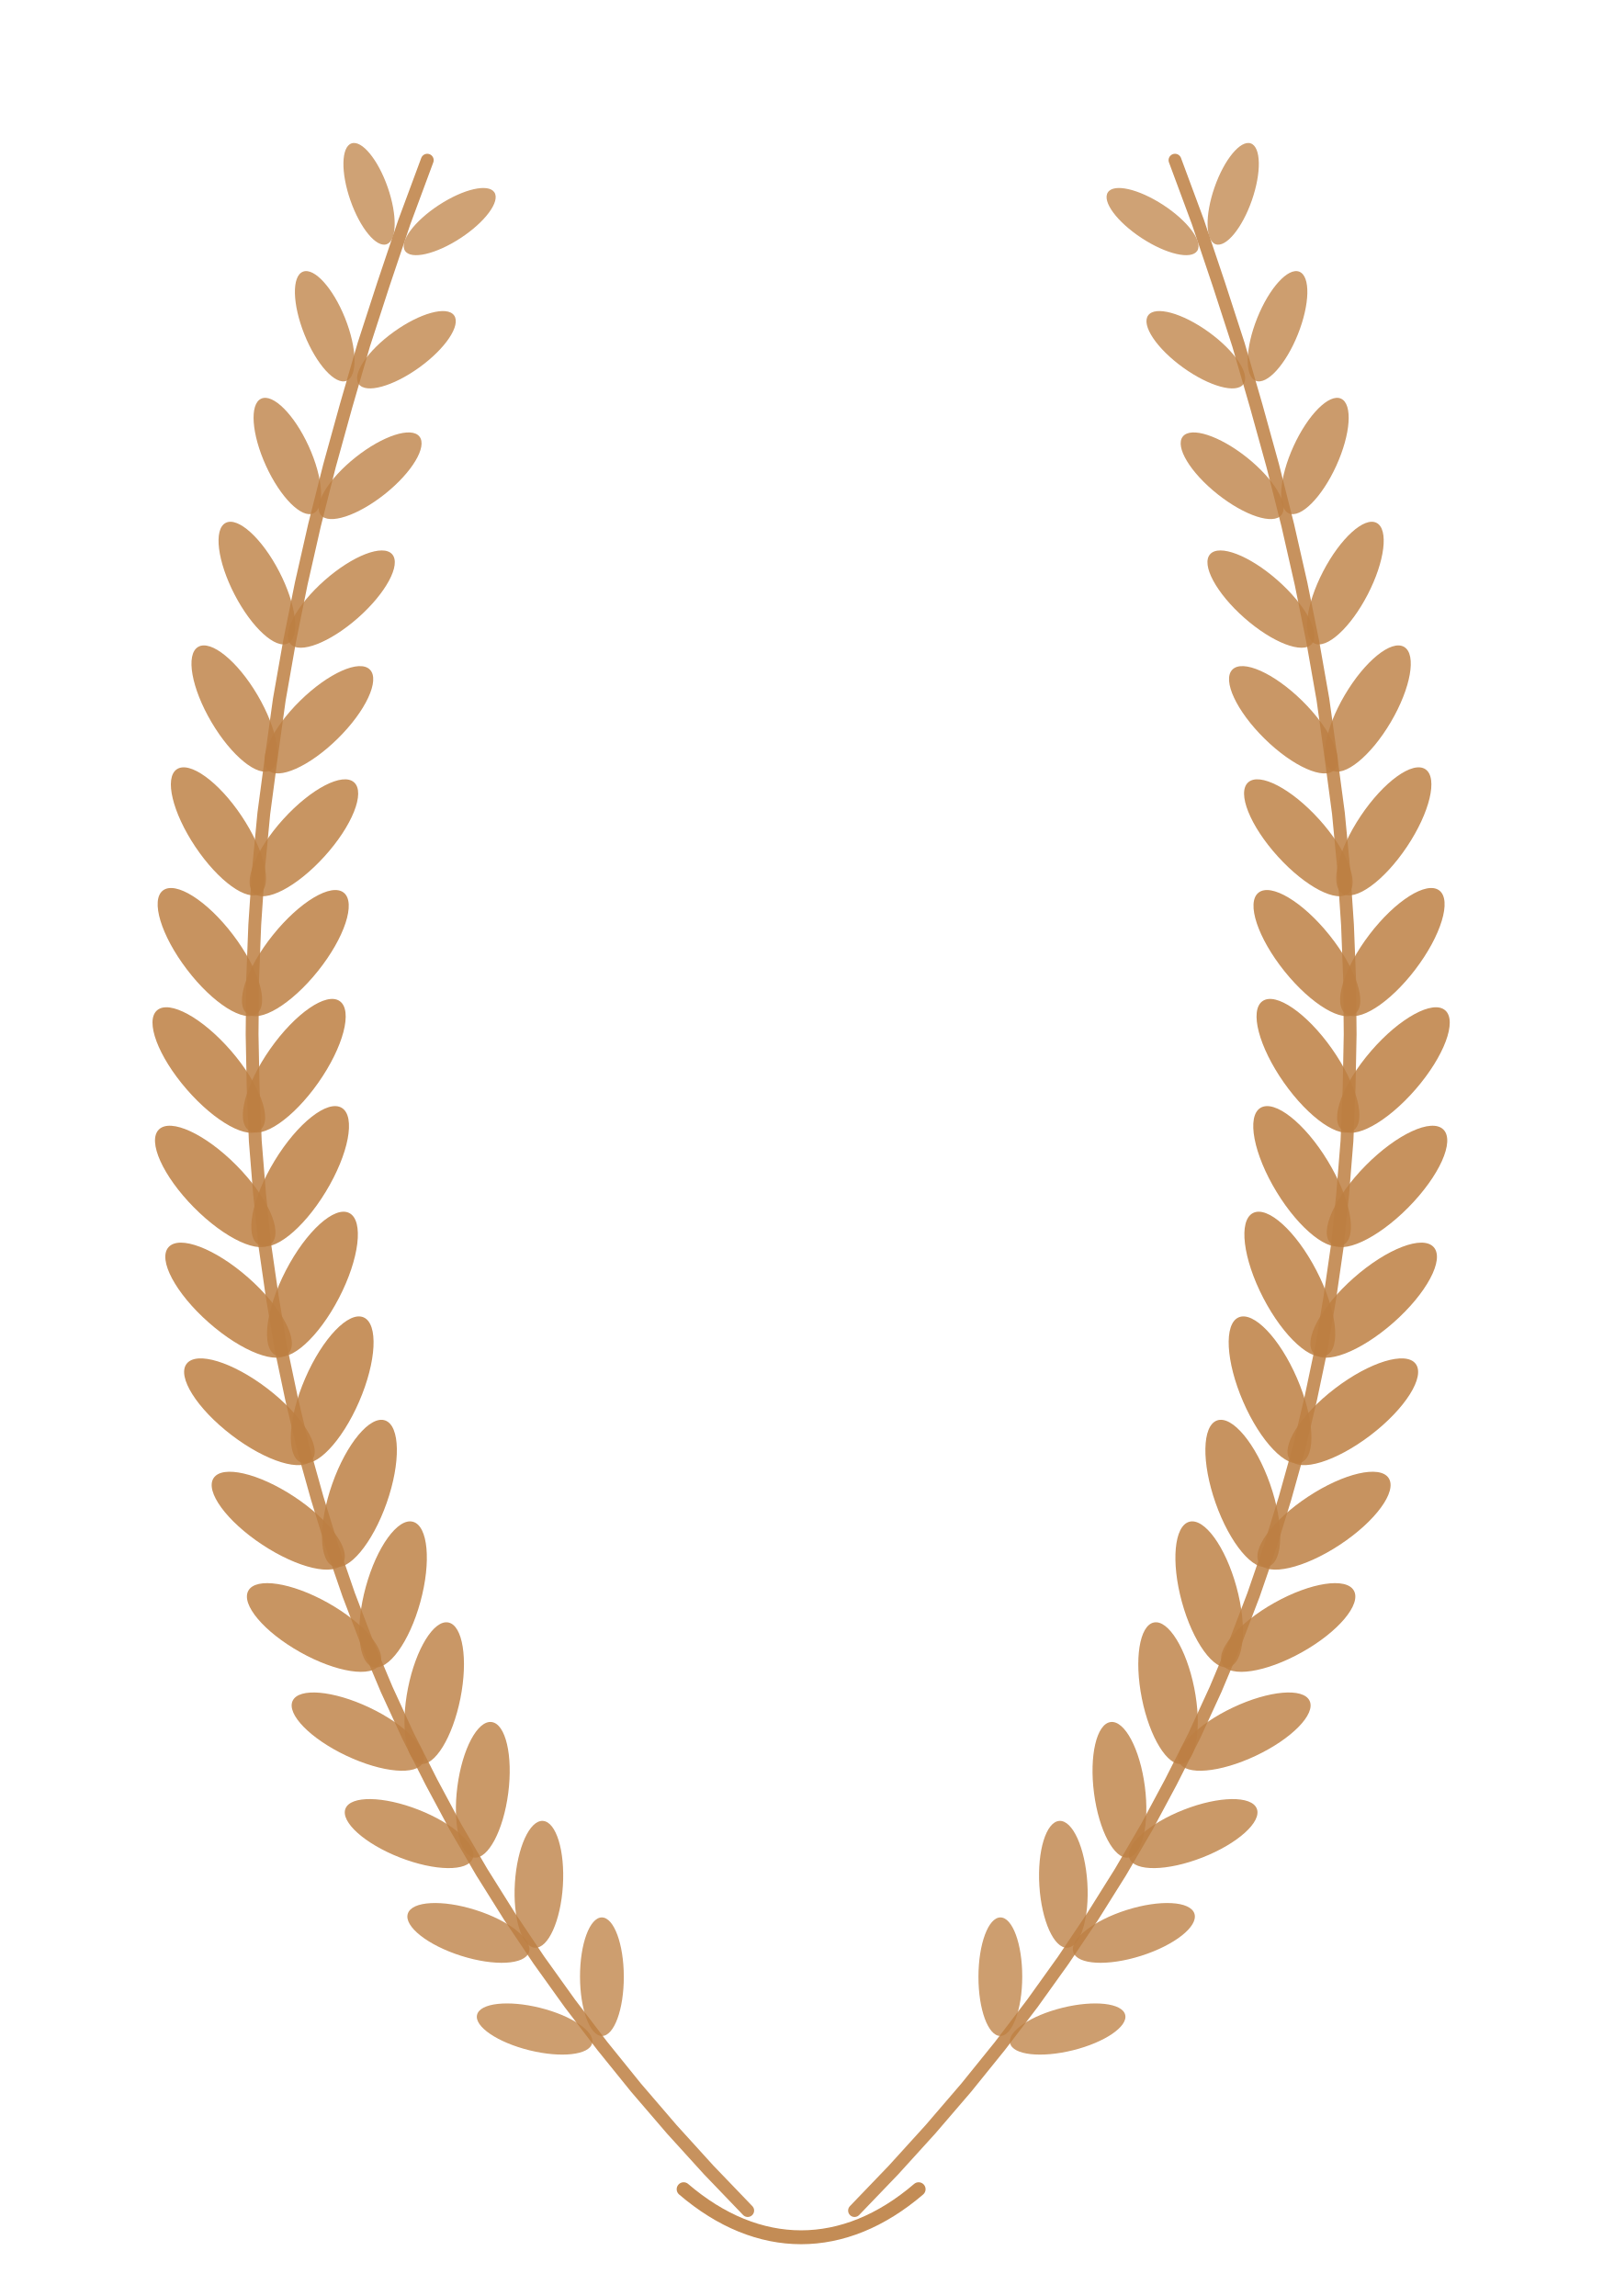
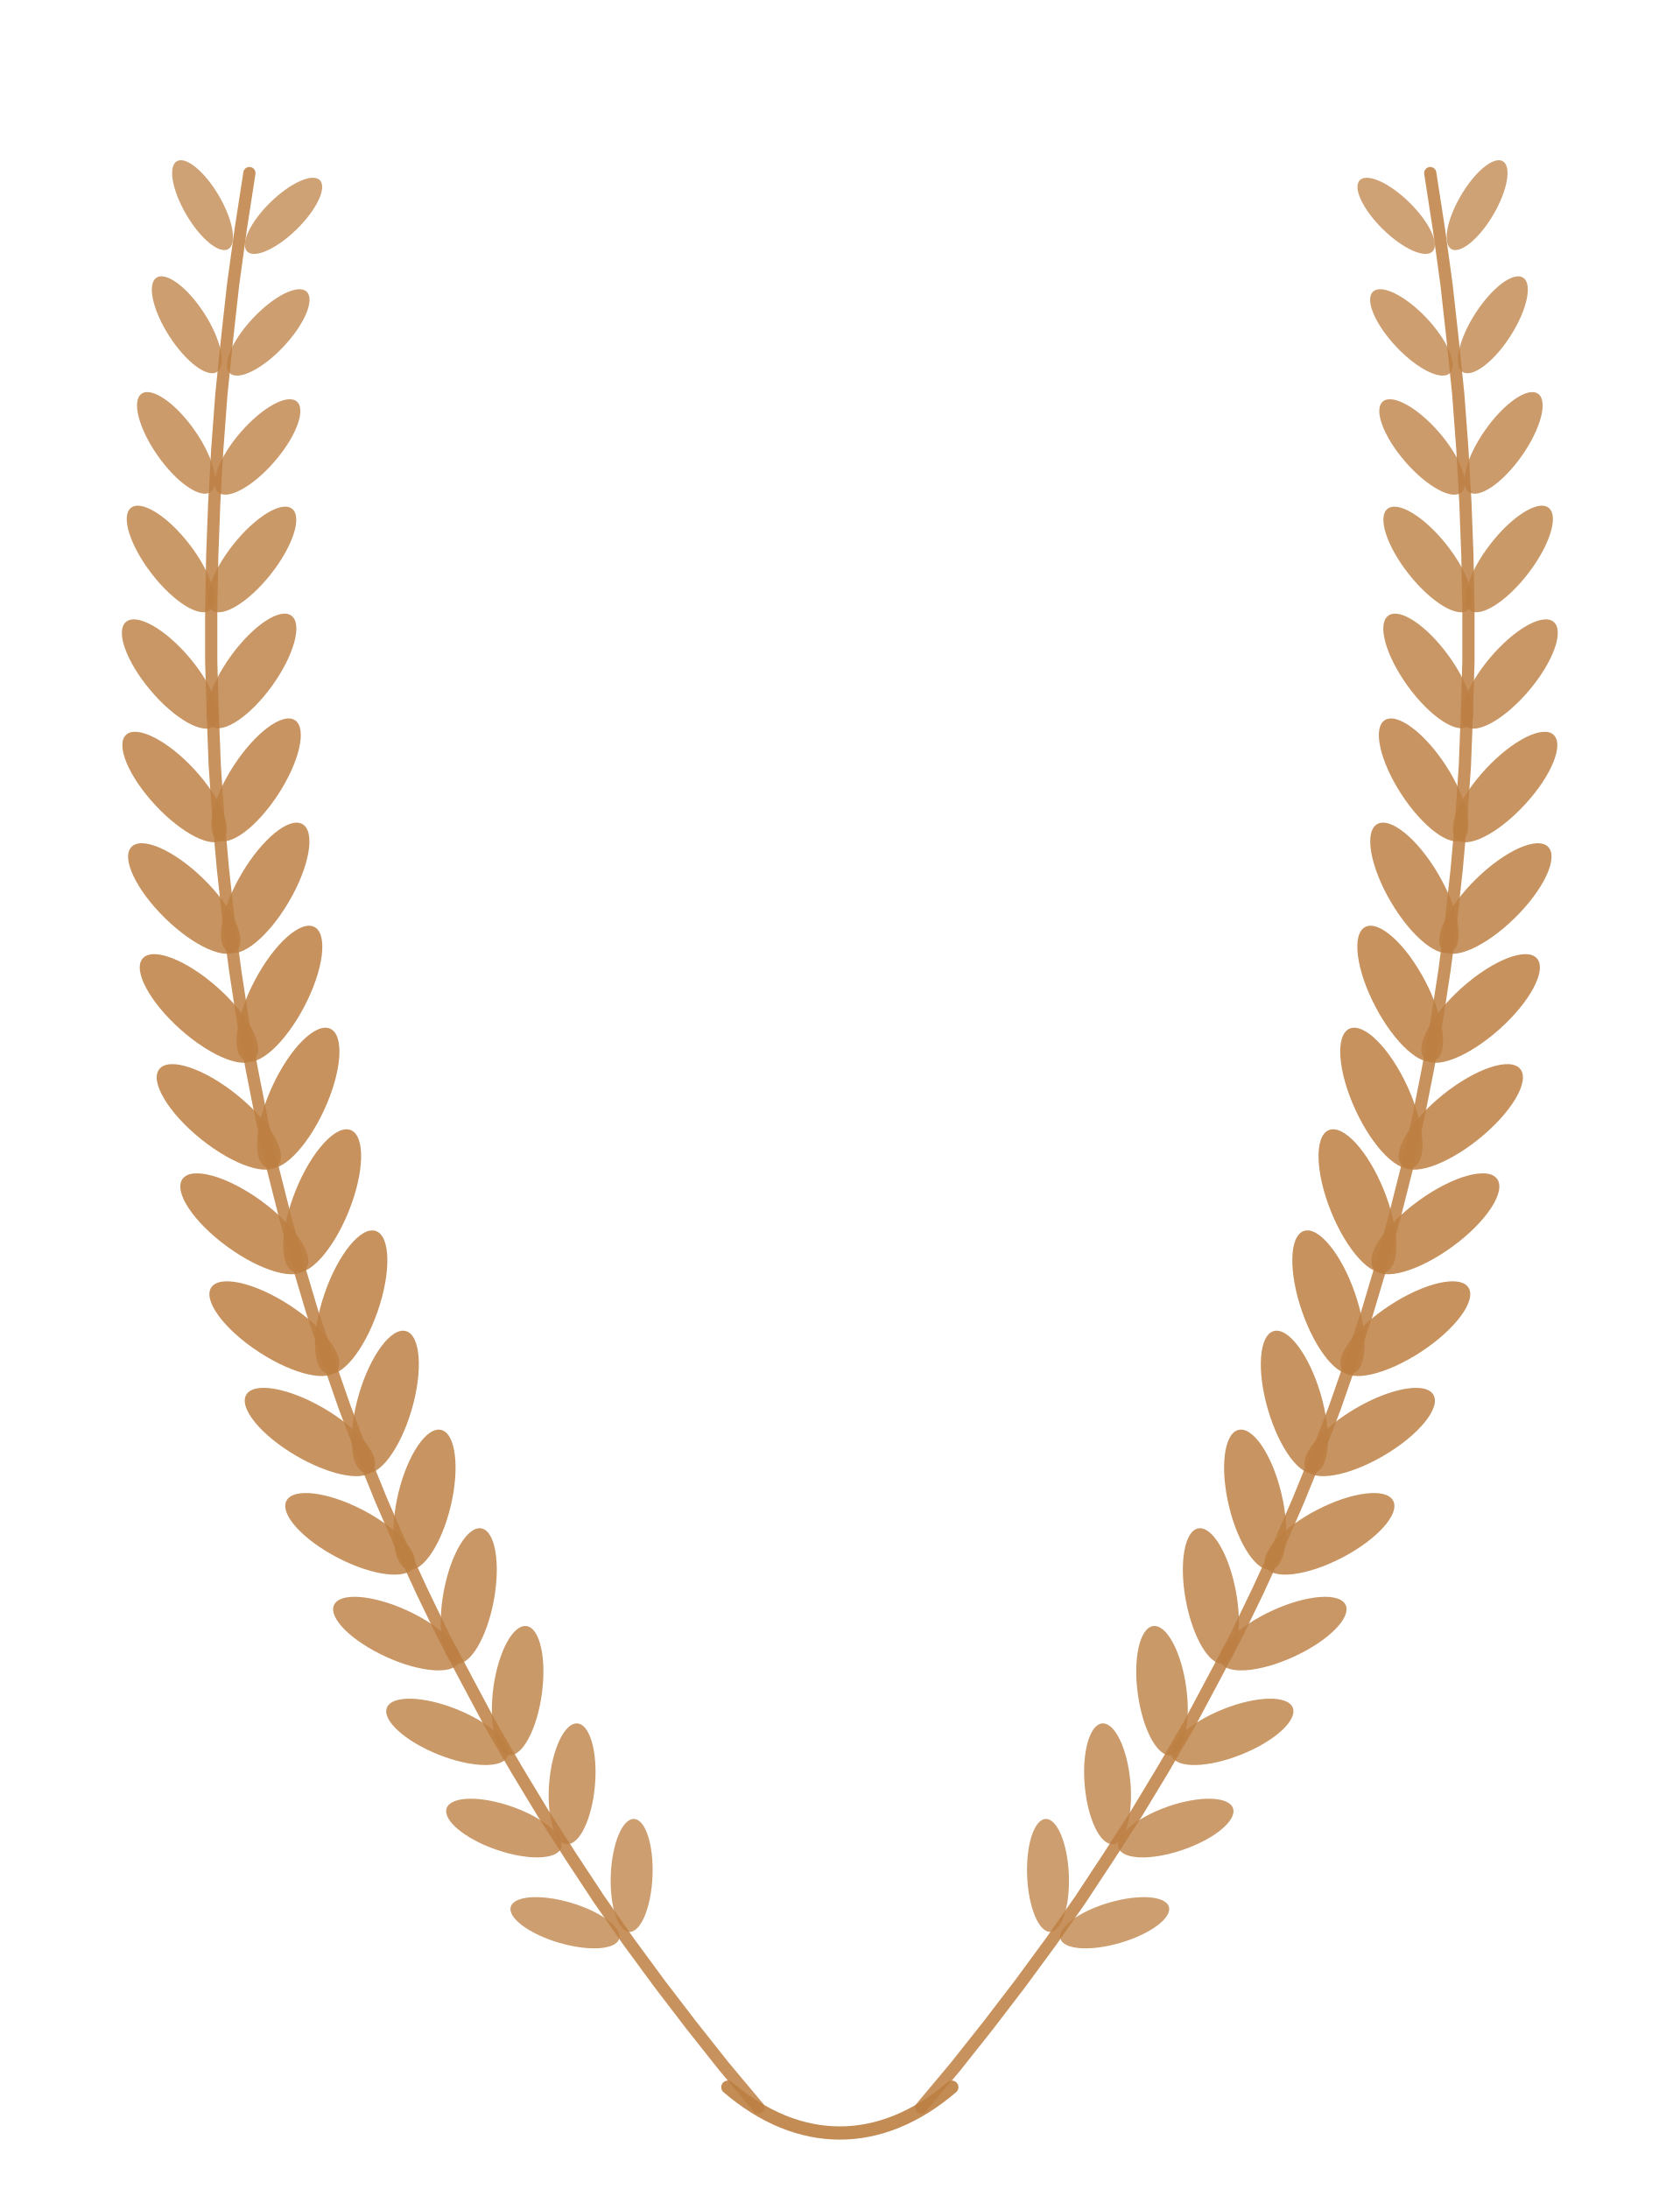
- <svg xmlns="http://www.w3.org/2000/svg" viewBox="0 0 300 430" fill="none">
-   <path d="M140.0 414.0 L132.7 406.4 L125.8 398.8 L119.1 391.0 L112.8 383.2 L106.7 375.2 L100.9 367.1 L95.4 358.9 L90.2 350.6 L85.3 342.2 L80.8 333.8 L76.4 325.1 L72.4 316.4 L68.7 307.6 L65.3 298.7 L62.2 289.7 L59.4 280.6 L56.8 271.3 L54.6 262.0 L52.6 252.5 L51.0 243.0 L49.6 233.3 L48.6 223.6 L47.8 213.7 L47.4 203.8 L47.2 193.7 L47.3 183.5 L47.7 173.2 L48.4 162.8 L49.4 152.3 L50.8 141.8 L52.3 131.0 L54.2 120.2 L56.4 109.3 L58.9 98.3 L61.7 87.2 L64.8 76.0 L68.1 64.6 L71.8 53.2 L75.7 41.6 L80.0 30.0" fill="none" stroke="#bd7f42" stroke-width="2.4" stroke-linecap="round" opacity=".85" />
-   <ellipse cx="100.1" cy="380.0" rx="11.1" ry="4.1" transform="rotate(-166.1 100.1 380.0)" fill="#bd7f42" opacity="0.76" />
-   <ellipse cx="112.7" cy="370.2" rx="11.1" ry="4.1" transform="rotate(-90.1 112.7 370.2)" fill="#bd7f42" opacity="0.76" />
-   <ellipse cx="87.7" cy="362.0" rx="11.9" ry="4.5" transform="rotate(-162.4 87.7 362.0)" fill="#bd7f42" opacity="0.78" />
-   <ellipse cx="100.9" cy="352.9" rx="11.9" ry="4.5" transform="rotate(-86.4 100.9 352.9)" fill="#bd7f42" opacity="0.78" />
-   <ellipse cx="76.6" cy="343.4" rx="12.8" ry="4.8" transform="rotate(-158.6 76.6 343.4)" fill="#bd7f42" opacity="0.80" />
-   <ellipse cx="90.4" cy="335.2" rx="12.8" ry="4.8" transform="rotate(-82.6 90.4 335.2)" fill="#bd7f42" opacity="0.80" />
-   <ellipse cx="67.0" cy="324.3" rx="13.5" ry="5.0" transform="rotate(-154.7 67.0 324.3)" fill="#bd7f42" opacity="0.81" />
-   <ellipse cx="81.3" cy="317.1" rx="13.5" ry="5.0" transform="rotate(-78.7 81.3 317.1)" fill="#bd7f42" opacity="0.81" />
-   <ellipse cx="58.8" cy="304.8" rx="14.1" ry="5.3" transform="rotate(-150.7 58.8 304.8)" fill="#bd7f42" opacity="0.83" />
-   <ellipse cx="73.6" cy="298.6" rx="14.1" ry="5.3" transform="rotate(-74.7 73.6 298.6)" fill="#bd7f42" opacity="0.83" />
-   <ellipse cx="52.1" cy="284.8" rx="14.5" ry="5.4" transform="rotate(-146.6 52.1 284.8)" fill="#bd7f42" opacity="0.84" />
-   <ellipse cx="67.3" cy="279.7" rx="14.5" ry="5.4" transform="rotate(-70.6 67.3 279.7)" fill="#bd7f42" opacity="0.84" />
-   <ellipse cx="46.7" cy="264.4" rx="14.8" ry="5.5" transform="rotate(-142.6 46.7 264.4)" fill="#bd7f42" opacity="0.85" />
-   <ellipse cx="62.2" cy="260.3" rx="14.8" ry="5.5" transform="rotate(-66.6 62.2 260.3)" fill="#bd7f42" opacity="0.85" />
-   <ellipse cx="42.8" cy="243.5" rx="15.0" ry="5.6" transform="rotate(-138.6 42.8 243.5)" fill="#bd7f42" opacity="0.85" />
-   <ellipse cx="58.5" cy="240.5" rx="15.0" ry="5.6" transform="rotate(-62.6 58.5 240.5)" fill="#bd7f42" opacity="0.85" />
-   <ellipse cx="40.3" cy="222.2" rx="15.0" ry="5.6" transform="rotate(-134.7 40.3 222.2)" fill="#bd7f42" opacity="0.85" />
-   <ellipse cx="56.2" cy="220.3" rx="15.0" ry="5.6" transform="rotate(-58.7 56.2 220.3)" fill="#bd7f42" opacity="0.85" />
-   <ellipse cx="39.1" cy="200.4" rx="14.8" ry="5.5" transform="rotate(-130.9 39.1 200.4)" fill="#bd7f42" opacity="0.85" />
-   <ellipse cx="55.1" cy="199.6" rx="14.8" ry="5.5" transform="rotate(-54.9 55.1 199.6)" fill="#bd7f42" opacity="0.85" />
-   <ellipse cx="39.3" cy="178.3" rx="14.5" ry="5.4" transform="rotate(-127.3 39.3 178.3)" fill="#bd7f42" opacity="0.84" />
-   <ellipse cx="55.3" cy="178.5" rx="14.5" ry="5.4" transform="rotate(-51.3 55.3 178.5)" fill="#bd7f42" opacity="0.84" />
-   <ellipse cx="40.9" cy="155.7" rx="14.0" ry="5.2" transform="rotate(-123.8 40.9 155.7)" fill="#bd7f42" opacity="0.83" />
-   <ellipse cx="56.9" cy="156.9" rx="14.0" ry="5.2" transform="rotate(-47.8 56.9 156.9)" fill="#bd7f42" opacity="0.83" />
-   <ellipse cx="43.9" cy="132.7" rx="13.4" ry="5.0" transform="rotate(-120.5 43.9 132.7)" fill="#bd7f42" opacity="0.81" />
-   <ellipse cx="59.7" cy="134.8" rx="13.4" ry="5.0" transform="rotate(-44.5 59.7 134.8)" fill="#bd7f42" opacity="0.81" />
-   <ellipse cx="48.1" cy="109.2" rx="12.7" ry="4.7" transform="rotate(-117.4 48.1 109.2)" fill="#bd7f42" opacity="0.80" />
-   <ellipse cx="63.9" cy="112.2" rx="12.7" ry="4.7" transform="rotate(-41.4 63.9 112.2)" fill="#bd7f42" opacity="0.80" />
-   <ellipse cx="53.8" cy="85.4" rx="11.8" ry="4.4" transform="rotate(-114.5 53.8 85.4)" fill="#bd7f42" opacity="0.78" />
-   <ellipse cx="69.3" cy="89.1" rx="11.8" ry="4.4" transform="rotate(-38.5 69.3 89.1)" fill="#bd7f42" opacity="0.78" />
-   <ellipse cx="60.8" cy="61.1" rx="11.0" ry="4.1" transform="rotate(-111.8 60.8 61.1)" fill="#bd7f42" opacity="0.76" />
-   <ellipse cx="76.1" cy="65.5" rx="11.0" ry="4.1" transform="rotate(-35.8 76.1 65.5)" fill="#bd7f42" opacity="0.76" />
-   <ellipse cx="69.1" cy="36.3" rx="10.0" ry="3.7" transform="rotate(-109.2 69.1 36.3)" fill="#bd7f42" opacity="0.73" />
-   <ellipse cx="84.2" cy="41.5" rx="10.0" ry="3.7" transform="rotate(-33.2 84.2 41.5)" fill="#bd7f42" opacity="0.73" />
-   <path d="M160.0 414.0 L167.3 406.4 L174.2 398.8 L180.9 391.0 L187.2 383.2 L193.3 375.2 L199.1 367.1 L204.6 358.9 L209.8 350.6 L214.7 342.2 L219.2 333.8 L223.6 325.1 L227.6 316.4 L231.3 307.6 L234.7 298.7 L237.8 289.7 L240.6 280.6 L243.2 271.3 L245.4 262.0 L247.4 252.5 L249.0 243.0 L250.4 233.3 L251.4 223.6 L252.2 213.7 L252.6 203.8 L252.8 193.7 L252.7 183.5 L252.3 173.2 L251.6 162.8 L250.6 152.3 L249.2 141.8 L247.7 131.0 L245.8 120.2 L243.6 109.3 L241.1 98.3 L238.3 87.2 L235.2 76.0 L231.9 64.6 L228.2 53.2 L224.3 41.6 L220.0 30.0" fill="none" stroke="#bd7f42" stroke-width="2.4" stroke-linecap="round" opacity=".85" />
-   <ellipse cx="187.3" cy="370.2" rx="11.1" ry="4.1" transform="rotate(-89.9 187.3 370.2)" fill="#bd7f42" opacity="0.76" />
-   <ellipse cx="199.9" cy="380.0" rx="11.1" ry="4.1" transform="rotate(-13.9 199.9 380.0)" fill="#bd7f42" opacity="0.76" />
-   <ellipse cx="199.1" cy="352.9" rx="11.9" ry="4.5" transform="rotate(-93.6 199.1 352.9)" fill="#bd7f42" opacity="0.78" />
-   <ellipse cx="212.3" cy="362.0" rx="11.9" ry="4.5" transform="rotate(-17.6 212.3 362.0)" fill="#bd7f42" opacity="0.78" />
-   <ellipse cx="209.6" cy="335.2" rx="12.8" ry="4.8" transform="rotate(-97.4 209.6 335.2)" fill="#bd7f42" opacity="0.80" />
-   <ellipse cx="223.4" cy="343.4" rx="12.8" ry="4.8" transform="rotate(-21.4 223.4 343.4)" fill="#bd7f42" opacity="0.80" />
-   <ellipse cx="218.7" cy="317.1" rx="13.5" ry="5.0" transform="rotate(-101.3 218.7 317.1)" fill="#bd7f42" opacity="0.81" />
-   <ellipse cx="233.0" cy="324.3" rx="13.5" ry="5.0" transform="rotate(-25.3 233.0 324.3)" fill="#bd7f42" opacity="0.81" />
-   <ellipse cx="226.4" cy="298.6" rx="14.1" ry="5.3" transform="rotate(-105.3 226.4 298.6)" fill="#bd7f42" opacity="0.83" />
-   <ellipse cx="241.2" cy="304.8" rx="14.1" ry="5.3" transform="rotate(-29.3 241.2 304.8)" fill="#bd7f42" opacity="0.83" />
-   <ellipse cx="232.7" cy="279.7" rx="14.5" ry="5.4" transform="rotate(-109.4 232.7 279.7)" fill="#bd7f42" opacity="0.84" />
-   <ellipse cx="247.9" cy="284.8" rx="14.5" ry="5.4" transform="rotate(-33.4 247.9 284.8)" fill="#bd7f42" opacity="0.84" />
-   <ellipse cx="237.8" cy="260.3" rx="14.8" ry="5.5" transform="rotate(-113.4 237.8 260.3)" fill="#bd7f42" opacity="0.85" />
-   <ellipse cx="253.3" cy="264.4" rx="14.8" ry="5.5" transform="rotate(-37.4 253.3 264.4)" fill="#bd7f42" opacity="0.85" />
-   <ellipse cx="241.5" cy="240.5" rx="15.0" ry="5.6" transform="rotate(-117.4 241.5 240.5)" fill="#bd7f42" opacity="0.85" />
-   <ellipse cx="257.2" cy="243.5" rx="15.0" ry="5.6" transform="rotate(-41.4 257.2 243.5)" fill="#bd7f42" opacity="0.85" />
-   <ellipse cx="243.8" cy="220.3" rx="15.0" ry="5.6" transform="rotate(-121.3 243.8 220.3)" fill="#bd7f42" opacity="0.85" />
-   <ellipse cx="259.7" cy="222.2" rx="15.0" ry="5.6" transform="rotate(-45.3 259.7 222.2)" fill="#bd7f42" opacity="0.85" />
-   <ellipse cx="244.9" cy="199.6" rx="14.8" ry="5.5" transform="rotate(-125.1 244.9 199.6)" fill="#bd7f42" opacity="0.85" />
-   <ellipse cx="260.9" cy="200.4" rx="14.8" ry="5.5" transform="rotate(-49.1 260.9 200.4)" fill="#bd7f42" opacity="0.85" />
-   <ellipse cx="244.7" cy="178.5" rx="14.5" ry="5.4" transform="rotate(-128.7 244.7 178.5)" fill="#bd7f42" opacity="0.84" />
-   <ellipse cx="260.7" cy="178.3" rx="14.5" ry="5.4" transform="rotate(-52.7 260.7 178.3)" fill="#bd7f42" opacity="0.84" />
-   <ellipse cx="243.1" cy="156.9" rx="14.0" ry="5.2" transform="rotate(-132.2 243.1 156.9)" fill="#bd7f42" opacity="0.83" />
-   <ellipse cx="259.1" cy="155.7" rx="14.0" ry="5.2" transform="rotate(-56.2 259.1 155.7)" fill="#bd7f42" opacity="0.83" />
-   <ellipse cx="240.3" cy="134.8" rx="13.4" ry="5.0" transform="rotate(-135.5 240.3 134.8)" fill="#bd7f42" opacity="0.81" />
-   <ellipse cx="256.1" cy="132.7" rx="13.4" ry="5.0" transform="rotate(-59.5 256.1 132.7)" fill="#bd7f42" opacity="0.81" />
-   <ellipse cx="236.1" cy="112.2" rx="12.7" ry="4.7" transform="rotate(-138.6 236.1 112.2)" fill="#bd7f42" opacity="0.80" />
-   <ellipse cx="251.9" cy="109.2" rx="12.7" ry="4.7" transform="rotate(-62.6 251.9 109.2)" fill="#bd7f42" opacity="0.80" />
-   <ellipse cx="230.7" cy="89.1" rx="11.8" ry="4.4" transform="rotate(-141.5 230.7 89.1)" fill="#bd7f42" opacity="0.78" />
-   <ellipse cx="246.2" cy="85.4" rx="11.8" ry="4.4" transform="rotate(-65.5 246.2 85.4)" fill="#bd7f42" opacity="0.78" />
-   <ellipse cx="223.9" cy="65.5" rx="11.0" ry="4.1" transform="rotate(-144.2 223.9 65.5)" fill="#bd7f42" opacity="0.76" />
-   <ellipse cx="239.2" cy="61.1" rx="11.0" ry="4.1" transform="rotate(-68.2 239.2 61.1)" fill="#bd7f42" opacity="0.76" />
-   <ellipse cx="215.8" cy="41.5" rx="10.0" ry="3.7" transform="rotate(-146.8 215.8 41.5)" fill="#bd7f42" opacity="0.73" />
-   <ellipse cx="230.9" cy="36.3" rx="10.0" ry="3.7" transform="rotate(-70.8 230.9 36.3)" fill="#bd7f42" opacity="0.73" />
-   <path d="M128.0 410.0 C142.0 422.0 158.0 422.0 172.0 410.0" fill="none" stroke="#bd7f42" stroke-width="2.6" stroke-linecap="round" opacity=".9" />
+ <svg xmlns="http://www.w3.org/2000/svg" viewBox="0 0 330 430" fill="none">
+   <path d="M149.0 414.0 L142.3 406.0 L135.8 397.8 L129.6 389.7 L123.5 381.4 L117.7 373.1 L112.1 364.6 L106.7 356.2 L101.5 347.6 L96.5 339.0 L91.8 330.2 L87.2 321.5 L82.9 312.6 L78.8 303.7 L74.9 294.7 L71.2 285.6 L67.7 276.4 L64.5 267.2 L61.4 257.9 L58.6 248.5 L56.0 239.0 L53.6 229.5 L51.4 219.8 L49.5 210.2 L47.7 200.4 L46.2 190.6 L44.9 180.7 L43.8 170.7 L42.9 160.6 L42.2 150.5 L41.8 140.2 L41.5 130.0 L41.5 119.6 L41.7 109.2 L42.1 98.6 L42.7 88.1 L43.5 77.4 L44.6 66.7 L45.8 55.9 L47.3 45.0 L49.0 34.0" fill="none" stroke="#bd7f42" stroke-width="2.4" stroke-linecap="round" opacity=".85" />
+   <ellipse cx="111.0" cy="377.7" rx="11.1" ry="4.1" transform="rotate(-163.6 111.0 377.7)" fill="#bd7f42" opacity="0.76" />
+   <ellipse cx="124.1" cy="368.4" rx="11.1" ry="4.1" transform="rotate(-87.6 124.1 368.4)" fill="#bd7f42" opacity="0.76" />
+   <ellipse cx="99.0" cy="359.1" rx="11.9" ry="4.5" transform="rotate(-160.9 99.0 359.1)" fill="#bd7f42" opacity="0.78" />
+   <ellipse cx="112.4" cy="350.4" rx="11.9" ry="4.5" transform="rotate(-84.9 112.4 350.4)" fill="#bd7f42" opacity="0.78" />
+   <ellipse cx="87.9" cy="340.2" rx="12.8" ry="4.8" transform="rotate(-158.2 87.9 340.2)" fill="#bd7f42" opacity="0.80" />
+   <ellipse cx="101.7" cy="332.1" rx="12.8" ry="4.8" transform="rotate(-82.2 101.7 332.1)" fill="#bd7f42" opacity="0.80" />
+   <ellipse cx="77.9" cy="320.9" rx="13.5" ry="5.0" transform="rotate(-155.4 77.9 320.9)" fill="#bd7f42" opacity="0.81" />
+   <ellipse cx="92.1" cy="313.5" rx="13.5" ry="5.0" transform="rotate(-79.4 92.1 313.5)" fill="#bd7f42" opacity="0.81" />
+   <ellipse cx="68.8" cy="301.3" rx="14.1" ry="5.3" transform="rotate(-152.6 68.8 301.3)" fill="#bd7f42" opacity="0.83" />
+   <ellipse cx="83.4" cy="294.6" rx="14.1" ry="5.3" transform="rotate(-76.6 83.4 294.6)" fill="#bd7f42" opacity="0.83" />
+   <ellipse cx="60.9" cy="281.3" rx="14.5" ry="5.4" transform="rotate(-149.7 60.9 281.3)" fill="#bd7f42" opacity="0.84" />
+   <ellipse cx="75.7" cy="275.4" rx="14.5" ry="5.4" transform="rotate(-73.7 75.7 275.4)" fill="#bd7f42" opacity="0.84" />
+   <ellipse cx="53.9" cy="261.0" rx="14.8" ry="5.5" transform="rotate(-146.9 53.9 261.0)" fill="#bd7f42" opacity="0.85" />
+   <ellipse cx="69.0" cy="255.8" rx="14.8" ry="5.5" transform="rotate(-70.9 69.0 255.8)" fill="#bd7f42" opacity="0.85" />
+   <ellipse cx="48.0" cy="240.4" rx="15.0" ry="5.6" transform="rotate(-144.0 48.0 240.4)" fill="#bd7f42" opacity="0.85" />
+   <ellipse cx="63.3" cy="235.9" rx="15.0" ry="5.6" transform="rotate(-68.0 63.3 235.9)" fill="#bd7f42" opacity="0.85" />
+   <ellipse cx="43.0" cy="219.4" rx="15.0" ry="5.6" transform="rotate(-141.2 43.0 219.4)" fill="#bd7f42" opacity="0.85" />
+   <ellipse cx="58.6" cy="215.7" rx="15.0" ry="5.6" transform="rotate(-65.2 58.6 215.7)" fill="#bd7f42" opacity="0.85" />
+   <ellipse cx="39.1" cy="198.1" rx="14.8" ry="5.5" transform="rotate(-138.3 39.1 198.1)" fill="#bd7f42" opacity="0.85" />
+   <ellipse cx="54.9" cy="195.2" rx="14.8" ry="5.5" transform="rotate(-62.3 54.9 195.2)" fill="#bd7f42" opacity="0.85" />
+   <ellipse cx="36.2" cy="176.5" rx="14.5" ry="5.4" transform="rotate(-135.6 36.2 176.5)" fill="#bd7f42" opacity="0.84" />
+   <ellipse cx="52.1" cy="174.4" rx="14.5" ry="5.4" transform="rotate(-59.6 52.1 174.4)" fill="#bd7f42" opacity="0.84" />
+   <ellipse cx="34.3" cy="154.6" rx="14.0" ry="5.2" transform="rotate(-132.9 34.3 154.6)" fill="#bd7f42" opacity="0.83" />
+   <ellipse cx="50.3" cy="153.2" rx="14.0" ry="5.2" transform="rotate(-56.9 50.3 153.2)" fill="#bd7f42" opacity="0.83" />
+   <ellipse cx="33.4" cy="132.4" rx="13.4" ry="5.0" transform="rotate(-130.2 33.4 132.4)" fill="#bd7f42" opacity="0.81" />
+   <ellipse cx="49.4" cy="131.8" rx="13.4" ry="5.0" transform="rotate(-54.2 49.4 131.8)" fill="#bd7f42" opacity="0.81" />
+   <ellipse cx="33.5" cy="109.8" rx="12.7" ry="4.7" transform="rotate(-127.6 33.5 109.8)" fill="#bd7f42" opacity="0.80" />
+   <ellipse cx="49.5" cy="109.9" rx="12.7" ry="4.7" transform="rotate(-51.6 49.5 109.9)" fill="#bd7f42" opacity="0.80" />
+   <ellipse cx="34.6" cy="87.0" rx="11.8" ry="4.4" transform="rotate(-125.1 34.6 87.0)" fill="#bd7f42" opacity="0.78" />
+   <ellipse cx="50.6" cy="87.8" rx="11.8" ry="4.4" transform="rotate(-49.1 50.6 87.8)" fill="#bd7f42" opacity="0.78" />
+   <ellipse cx="36.7" cy="63.8" rx="11.0" ry="4.1" transform="rotate(-122.7 36.7 63.8)" fill="#bd7f42" opacity="0.76" />
+   <ellipse cx="52.7" cy="65.3" rx="11.0" ry="4.1" transform="rotate(-46.7 52.7 65.3)" fill="#bd7f42" opacity="0.76" />
+   <ellipse cx="39.8" cy="40.3" rx="10.0" ry="3.7" transform="rotate(-120.4 39.8 40.3)" fill="#bd7f42" opacity="0.73" />
+   <ellipse cx="55.7" cy="42.4" rx="10.0" ry="3.7" transform="rotate(-44.4 55.7 42.4)" fill="#bd7f42" opacity="0.73" />
+   <path d="M181.0 414.0 L187.7 406.0 L194.2 397.8 L200.4 389.7 L206.5 381.4 L212.3 373.1 L217.9 364.6 L223.3 356.2 L228.5 347.6 L233.5 339.0 L238.2 330.2 L242.8 321.5 L247.1 312.6 L251.2 303.7 L255.1 294.7 L258.8 285.6 L262.3 276.4 L265.5 267.2 L268.6 257.9 L271.4 248.5 L274.0 239.0 L276.4 229.5 L278.6 219.8 L280.5 210.2 L282.3 200.4 L283.8 190.6 L285.1 180.7 L286.2 170.7 L287.1 160.6 L287.8 150.5 L288.2 140.2 L288.5 130.0 L288.5 119.6 L288.3 109.2 L287.9 98.6 L287.3 88.1 L286.5 77.4 L285.4 66.7 L284.2 55.9 L282.7 45.0 L281.0 34.0" fill="none" stroke="#bd7f42" stroke-width="2.4" stroke-linecap="round" opacity=".85" />
+   <ellipse cx="205.9" cy="368.4" rx="11.1" ry="4.1" transform="rotate(-92.4 205.9 368.4)" fill="#bd7f42" opacity="0.76" />
+   <ellipse cx="219.0" cy="377.7" rx="11.1" ry="4.1" transform="rotate(-16.4 219.0 377.7)" fill="#bd7f42" opacity="0.76" />
+   <ellipse cx="217.6" cy="350.4" rx="11.9" ry="4.5" transform="rotate(-95.1 217.6 350.4)" fill="#bd7f42" opacity="0.78" />
+   <ellipse cx="231.0" cy="359.1" rx="11.9" ry="4.5" transform="rotate(-19.1 231.0 359.1)" fill="#bd7f42" opacity="0.78" />
+   <ellipse cx="228.3" cy="332.1" rx="12.8" ry="4.8" transform="rotate(-97.8 228.3 332.1)" fill="#bd7f42" opacity="0.80" />
+   <ellipse cx="242.1" cy="340.2" rx="12.8" ry="4.8" transform="rotate(-21.8 242.1 340.2)" fill="#bd7f42" opacity="0.80" />
+   <ellipse cx="237.9" cy="313.5" rx="13.5" ry="5.0" transform="rotate(-100.6 237.9 313.5)" fill="#bd7f42" opacity="0.81" />
+   <ellipse cx="252.1" cy="320.9" rx="13.5" ry="5.0" transform="rotate(-24.6 252.1 320.9)" fill="#bd7f42" opacity="0.81" />
+   <ellipse cx="246.6" cy="294.6" rx="14.1" ry="5.3" transform="rotate(-103.4 246.6 294.6)" fill="#bd7f42" opacity="0.83" />
+   <ellipse cx="261.2" cy="301.3" rx="14.1" ry="5.3" transform="rotate(-27.4 261.2 301.3)" fill="#bd7f42" opacity="0.83" />
+   <ellipse cx="254.3" cy="275.4" rx="14.5" ry="5.4" transform="rotate(-106.3 254.3 275.4)" fill="#bd7f42" opacity="0.84" />
+   <ellipse cx="269.1" cy="281.3" rx="14.5" ry="5.4" transform="rotate(-30.3 269.1 281.3)" fill="#bd7f42" opacity="0.84" />
+   <ellipse cx="261.0" cy="255.8" rx="14.8" ry="5.5" transform="rotate(-109.1 261.0 255.8)" fill="#bd7f42" opacity="0.85" />
+   <ellipse cx="276.1" cy="261.0" rx="14.8" ry="5.5" transform="rotate(-33.1 276.1 261.0)" fill="#bd7f42" opacity="0.85" />
+   <ellipse cx="266.7" cy="235.9" rx="15.0" ry="5.6" transform="rotate(-112.0 266.7 235.9)" fill="#bd7f42" opacity="0.85" />
+   <ellipse cx="282.0" cy="240.4" rx="15.0" ry="5.6" transform="rotate(-36.0 282.0 240.4)" fill="#bd7f42" opacity="0.85" />
+   <ellipse cx="271.4" cy="215.7" rx="15.0" ry="5.6" transform="rotate(-114.8 271.4 215.7)" fill="#bd7f42" opacity="0.85" />
+   <ellipse cx="287.0" cy="219.4" rx="15.0" ry="5.6" transform="rotate(-38.8 287.0 219.4)" fill="#bd7f42" opacity="0.85" />
+   <ellipse cx="275.1" cy="195.2" rx="14.8" ry="5.5" transform="rotate(-117.7 275.1 195.2)" fill="#bd7f42" opacity="0.85" />
+   <ellipse cx="290.9" cy="198.1" rx="14.8" ry="5.5" transform="rotate(-41.7 290.9 198.1)" fill="#bd7f42" opacity="0.85" />
+   <ellipse cx="277.9" cy="174.4" rx="14.5" ry="5.4" transform="rotate(-120.4 277.9 174.4)" fill="#bd7f42" opacity="0.84" />
+   <ellipse cx="293.8" cy="176.5" rx="14.5" ry="5.4" transform="rotate(-44.4 293.8 176.5)" fill="#bd7f42" opacity="0.84" />
+   <ellipse cx="279.7" cy="153.2" rx="14.0" ry="5.2" transform="rotate(-123.1 279.7 153.2)" fill="#bd7f42" opacity="0.83" />
+   <ellipse cx="295.7" cy="154.6" rx="14.0" ry="5.2" transform="rotate(-47.1 295.7 154.6)" fill="#bd7f42" opacity="0.83" />
+   <ellipse cx="280.6" cy="131.8" rx="13.4" ry="5.0" transform="rotate(-125.8 280.6 131.8)" fill="#bd7f42" opacity="0.81" />
+   <ellipse cx="296.6" cy="132.4" rx="13.4" ry="5.0" transform="rotate(-49.8 296.6 132.4)" fill="#bd7f42" opacity="0.81" />
+   <ellipse cx="280.5" cy="109.9" rx="12.7" ry="4.7" transform="rotate(-128.4 280.5 109.9)" fill="#bd7f42" opacity="0.80" />
+   <ellipse cx="296.5" cy="109.8" rx="12.7" ry="4.7" transform="rotate(-52.4 296.5 109.8)" fill="#bd7f42" opacity="0.80" />
+   <ellipse cx="279.4" cy="87.8" rx="11.8" ry="4.4" transform="rotate(-130.9 279.4 87.8)" fill="#bd7f42" opacity="0.78" />
+   <ellipse cx="295.4" cy="87.0" rx="11.8" ry="4.4" transform="rotate(-54.9 295.4 87.0)" fill="#bd7f42" opacity="0.78" />
+   <ellipse cx="277.3" cy="65.3" rx="11.0" ry="4.1" transform="rotate(-133.3 277.3 65.3)" fill="#bd7f42" opacity="0.76" />
+   <ellipse cx="293.3" cy="63.8" rx="11.0" ry="4.1" transform="rotate(-57.3 293.3 63.8)" fill="#bd7f42" opacity="0.76" />
+   <ellipse cx="274.3" cy="42.4" rx="10.0" ry="3.7" transform="rotate(-135.6 274.3 42.4)" fill="#bd7f42" opacity="0.73" />
+   <ellipse cx="290.2" cy="40.3" rx="10.0" ry="3.7" transform="rotate(-59.6 290.2 40.3)" fill="#bd7f42" opacity="0.73" />
+   <path d="M143.0 410.0 C157.0 422.0 173.0 422.0 187.0 410.0" fill="none" stroke="#bd7f42" stroke-width="2.6" stroke-linecap="round" opacity=".9" />
</svg>
